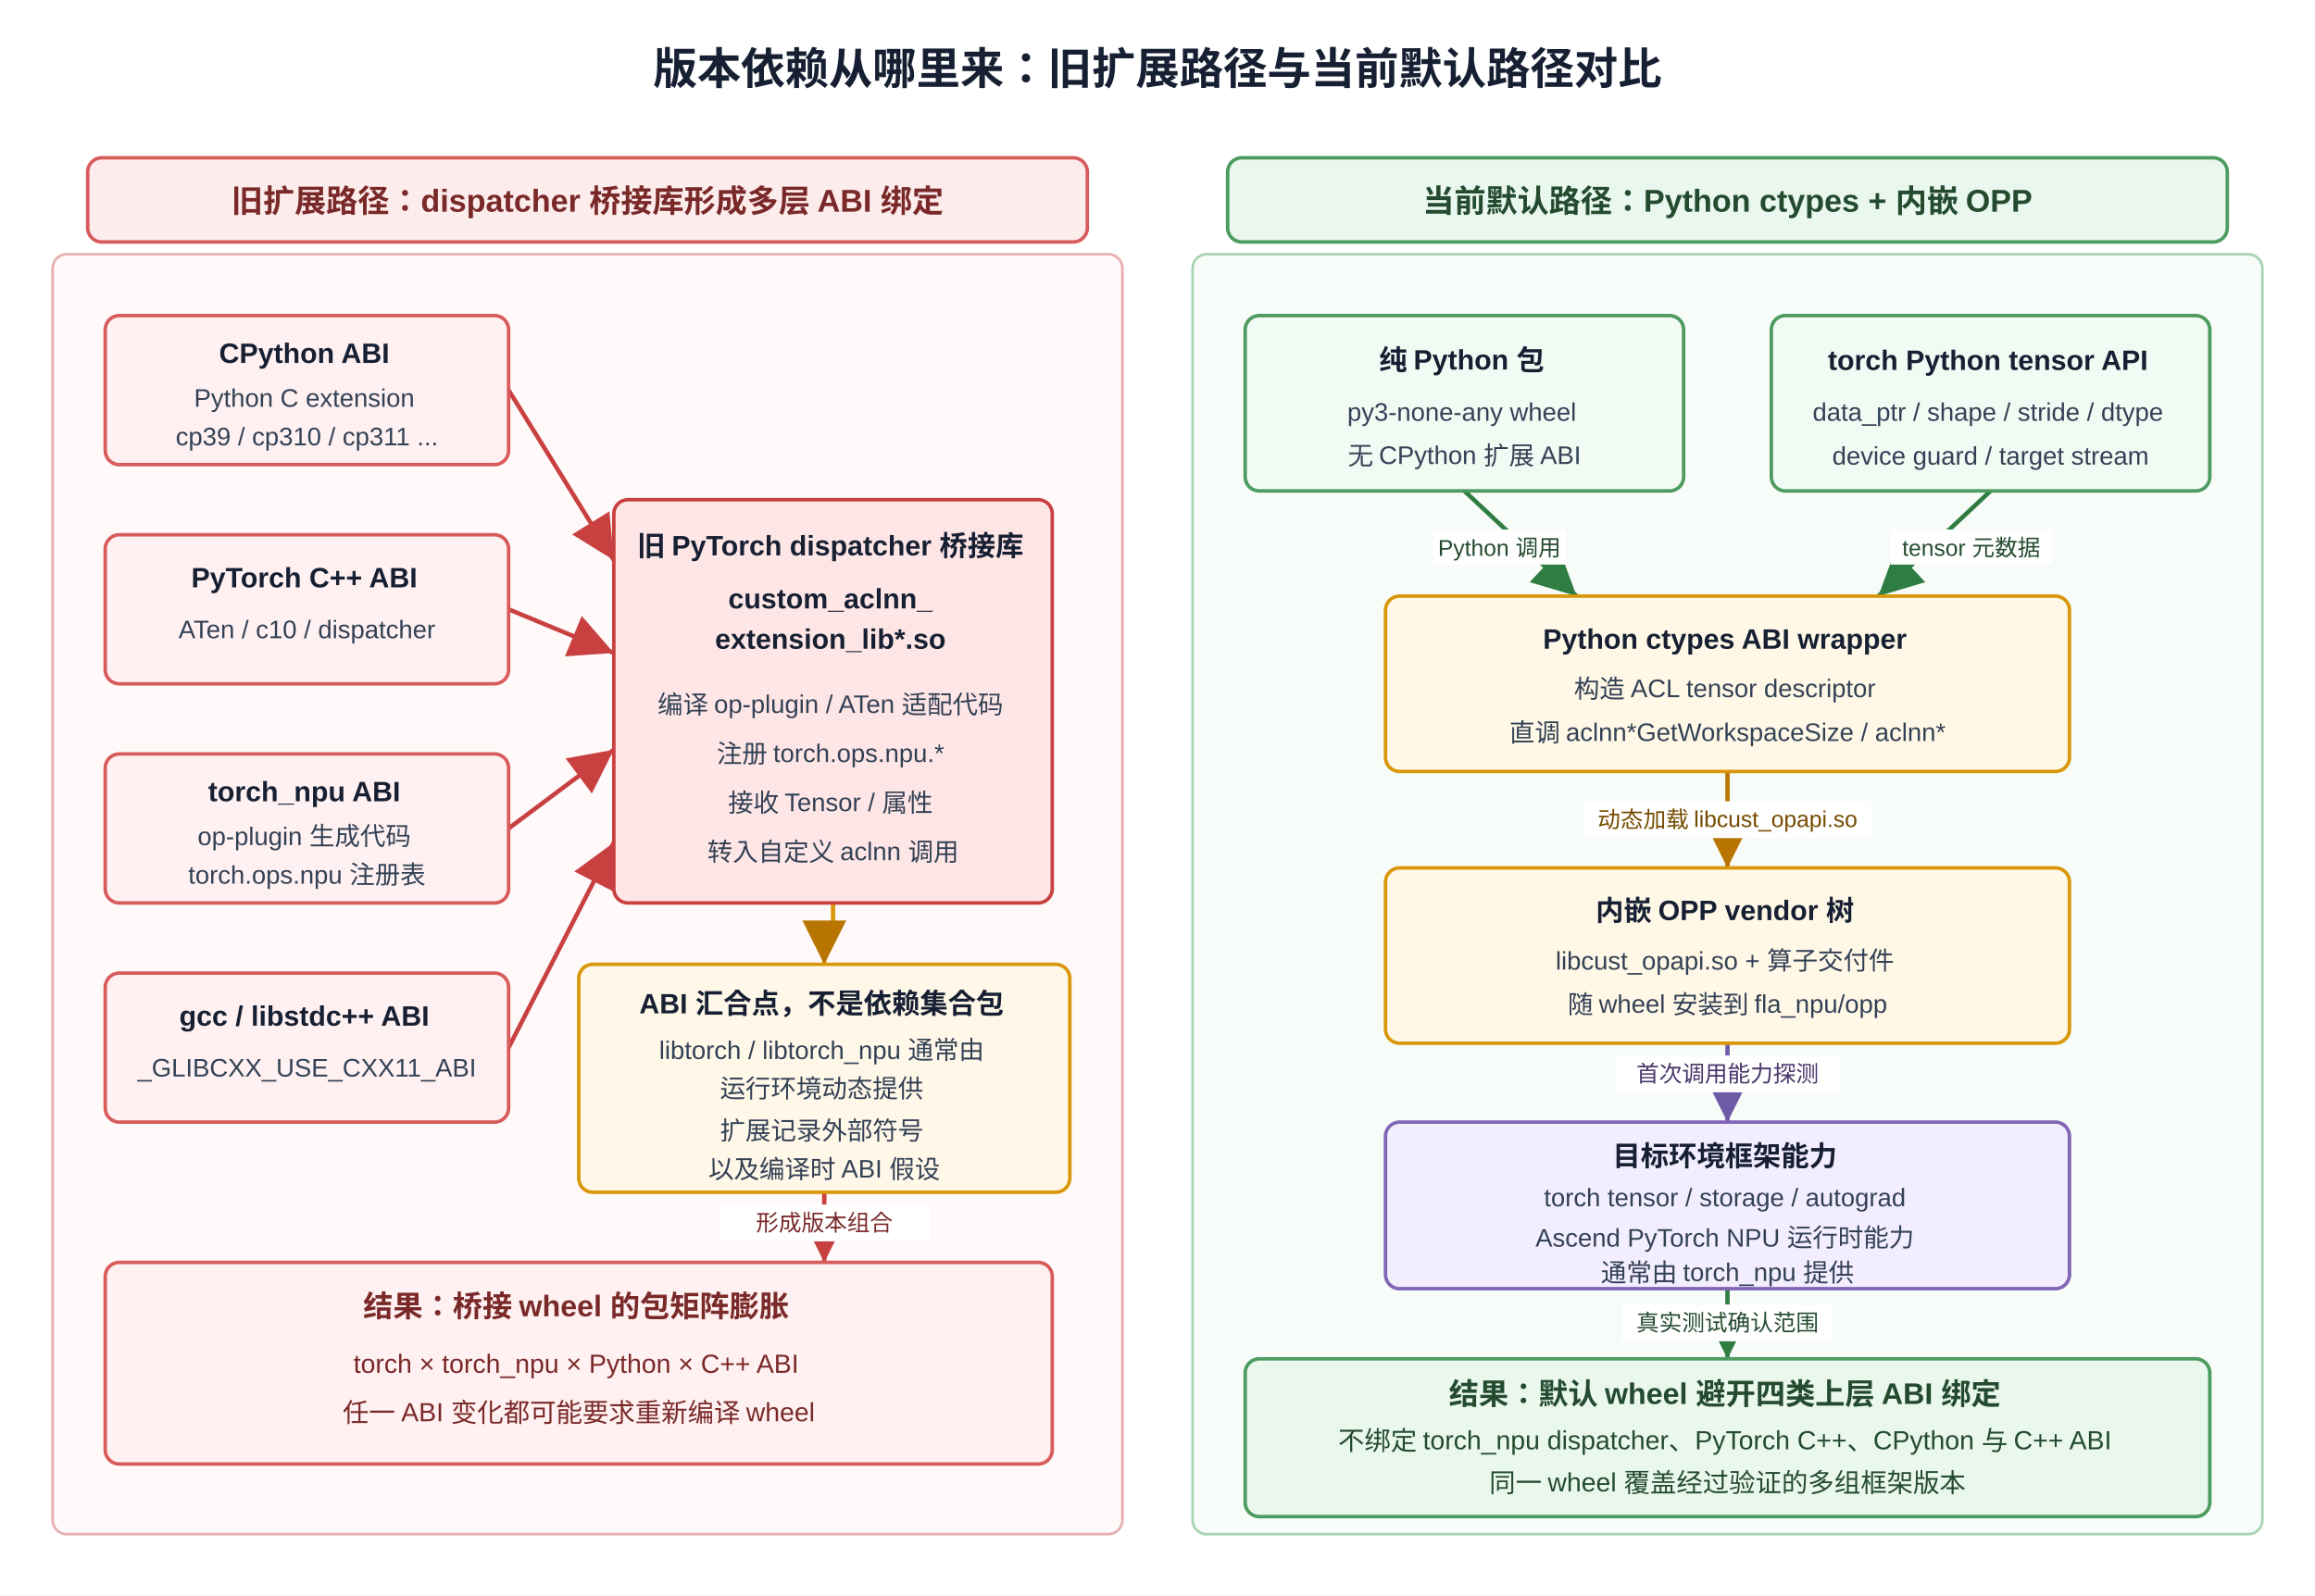
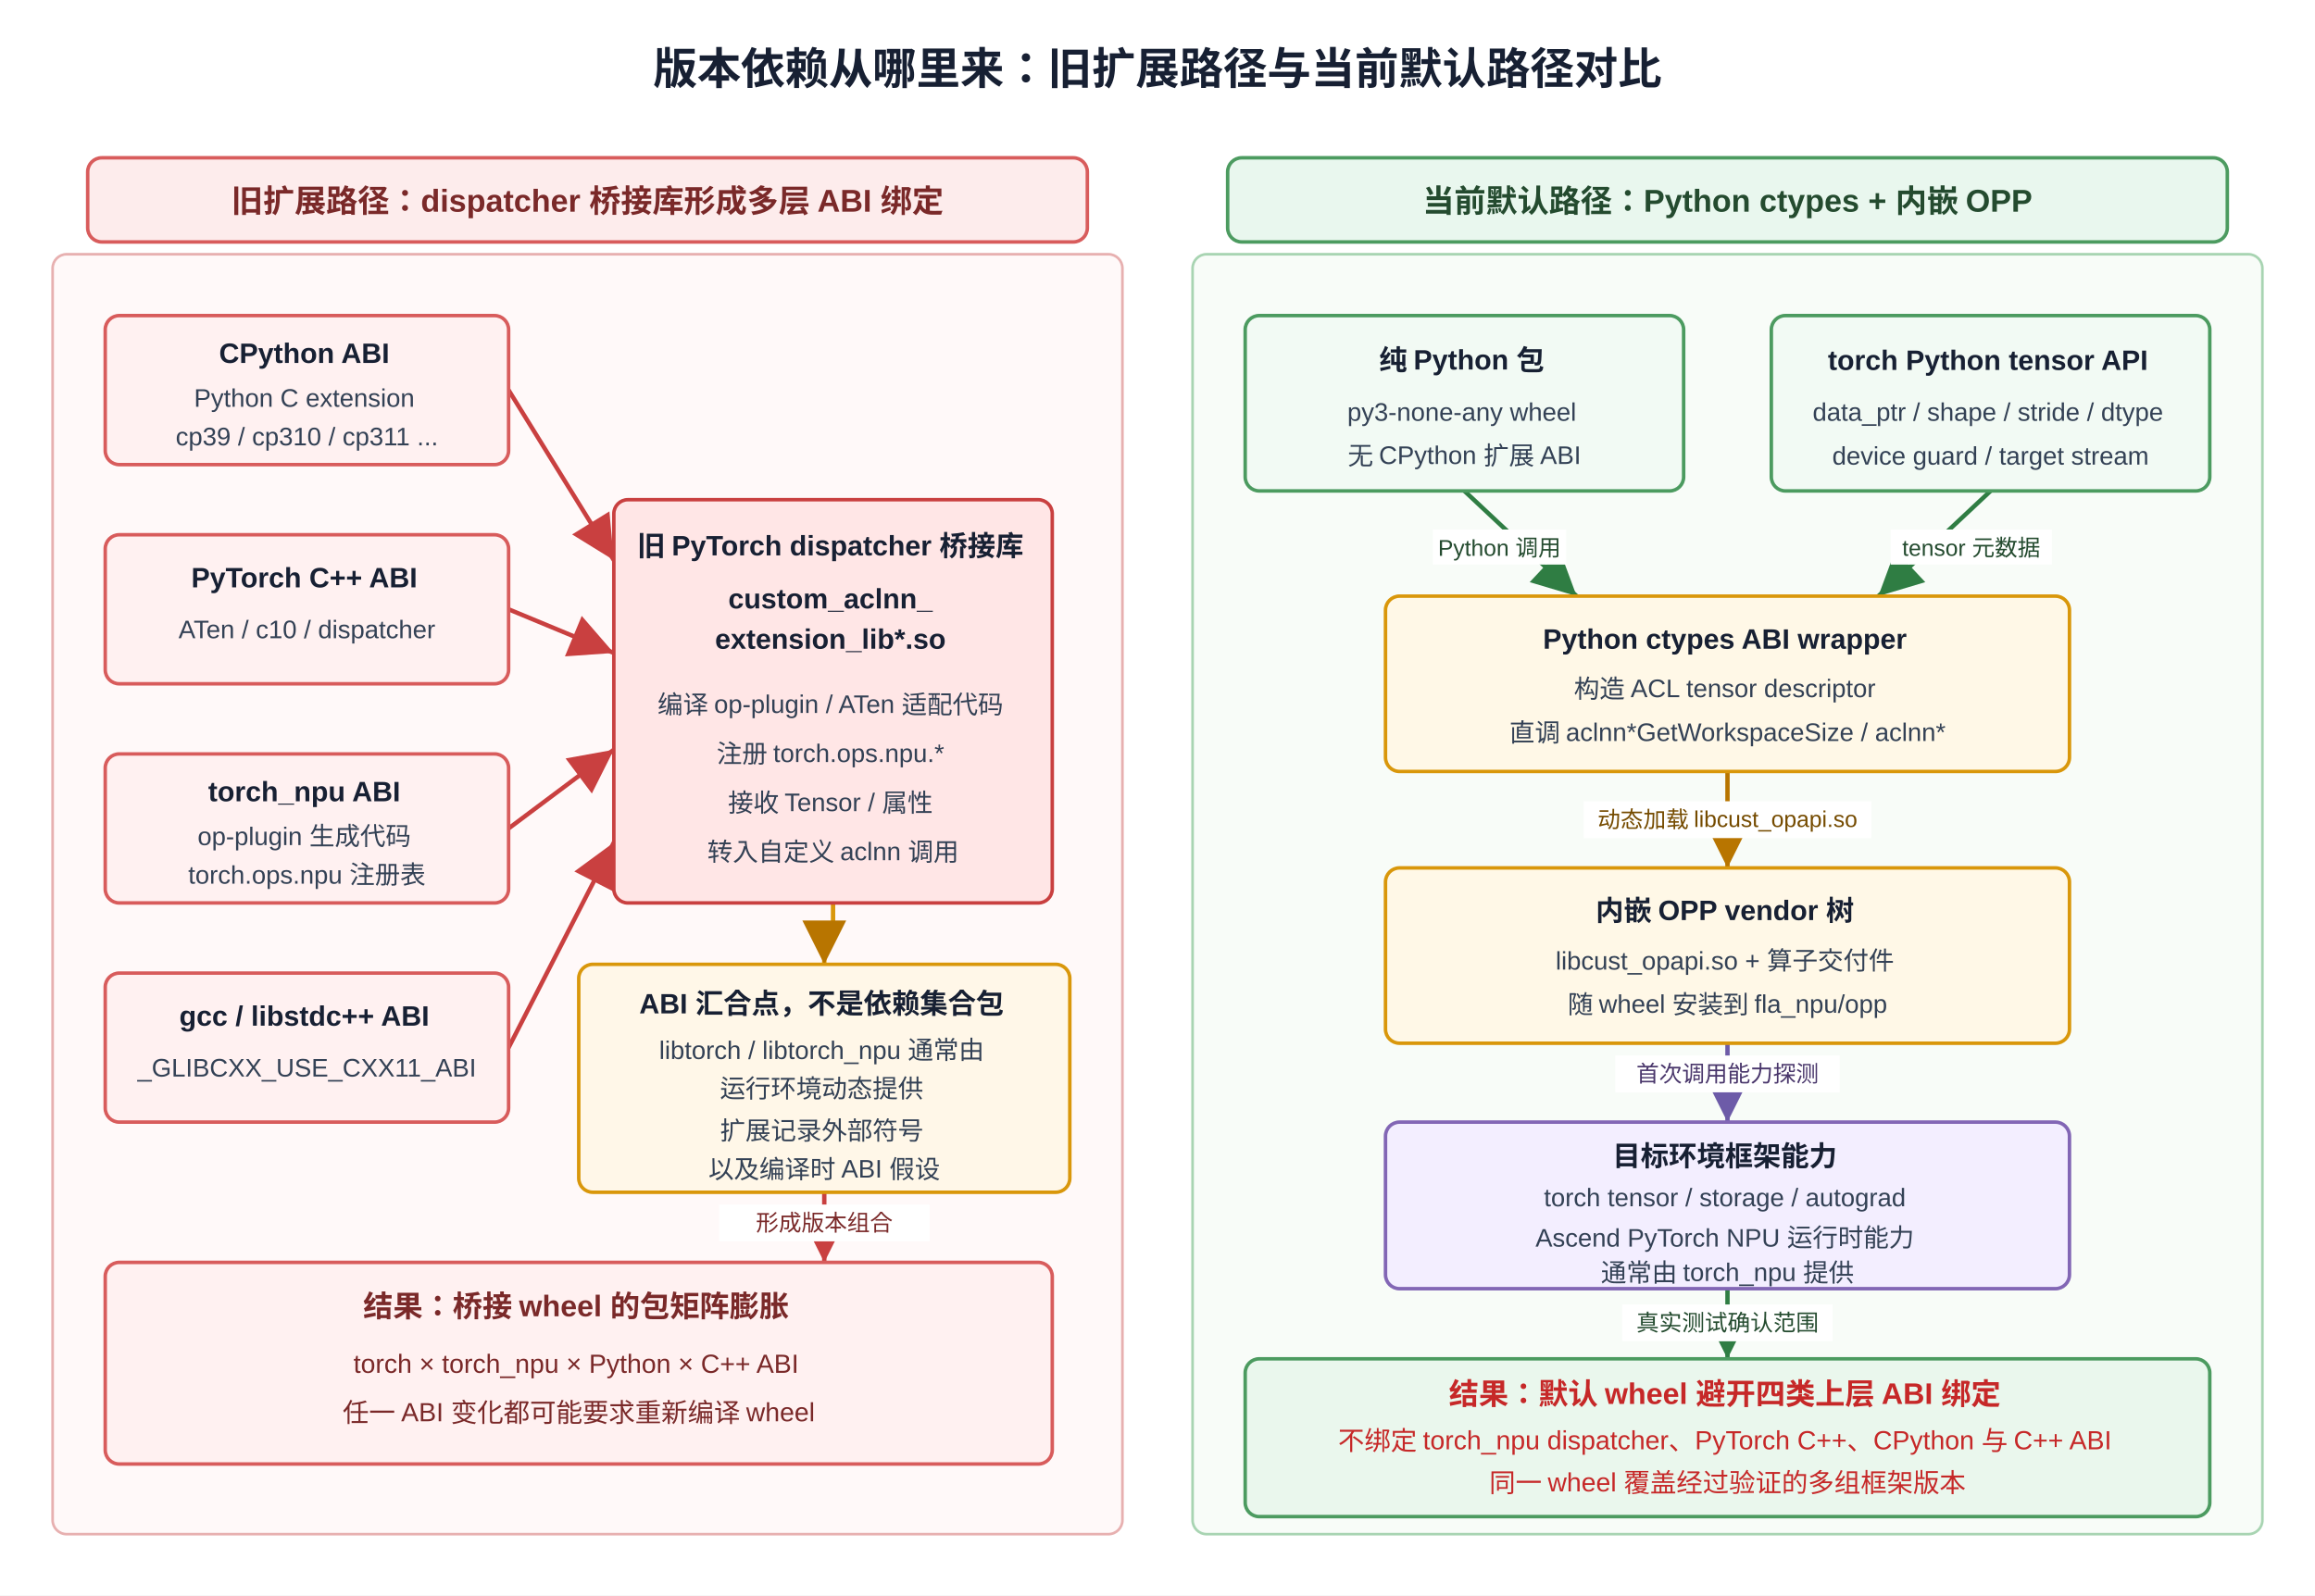
<svg xmlns="http://www.w3.org/2000/svg" width="1320" height="910" viewBox="0 0 1320 910" role="img" aria-labelledby="title desc">
  <defs>
    <style>
      .canvas { fill: #ffffff; }
      .title { font: 700 25px Arial, "Microsoft YaHei", sans-serif; fill: #172033; }
      .panel-title { font: 700 18px Arial, "Microsoft YaHei", sans-serif; }
      .node-title { font: 700 16px Arial, "Microsoft YaHei", sans-serif; fill: #172033; }
      .node-text { font: 14.5px Arial, "Microsoft YaHei", sans-serif; fill: #334155; }
      .result-title { font: 700 17px Arial, "Microsoft YaHei", sans-serif; }
      .result-text { font: 15px Arial, "Microsoft YaHei", sans-serif; }
      .edge-label { font: 13px Arial, "Microsoft YaHei", sans-serif; }
      .box { stroke-width: 2; rx: 8; ry: 8; }
      .edge { fill: none; stroke-width: 2.5; stroke-linecap: round; stroke-linejoin: round; }
    </style>
    <marker id="arrow-red" markerWidth="12" markerHeight="10" refX="10" refY="5" orient="auto" markerUnits="strokeWidth">
      <path d="M0,0 L10,5 L0,10 Z" fill="#C94040" />
    </marker>
    <marker id="arrow-green" markerWidth="12" markerHeight="10" refX="10" refY="5" orient="auto" markerUnits="strokeWidth">
      <path d="M0,0 L10,5 L0,10 Z" fill="#2F7D43" />
    </marker>
    <marker id="arrow-amber" markerWidth="12" markerHeight="10" refX="10" refY="5" orient="auto" markerUnits="strokeWidth">
      <path d="M0,0 L10,5 L0,10 Z" fill="#B87500" />
    </marker>
    <marker id="arrow-purple" markerWidth="12" markerHeight="10" refX="10" refY="5" orient="auto" markerUnits="strokeWidth">
      <path d="M0,0 L10,5 L0,10 Z" fill="#6D5BA8" />
    </marker>
  </defs>
  <rect class="canvas" width="1320" height="910" />
  <text class="title" x="660" y="48" text-anchor="middle">版本依赖从哪里来：旧扩展路径与当前默认路径对比</text>
  <rect x="30" y="145" width="610" height="730" rx="8" fill="#FFF9F9" stroke="#E7B0B0" stroke-width="1.5" />
  <rect x="680" y="145" width="610" height="730" rx="8" fill="#F8FCF8" stroke="#A8D4B2" stroke-width="1.5" />
  <rect class="box" x="50" y="90" width="570" height="48" fill="#FDECEC" stroke="#D85C5C" />
  <text class="panel-title" x="335" y="121" text-anchor="middle" fill="#7A2929">旧扩展路径：dispatcher 桥接库形成多层 ABI 绑定</text>
  <rect class="box" x="700" y="90" width="570" height="48" fill="#E9F7EE" stroke="#4C9B60" />
  <text class="panel-title" x="985" y="121" text-anchor="middle" fill="#244B2F">当前默认路径：Python ctypes + 内嵌 OPP</text>
  <path class="edge" d="M290 222.5 L350 319.5" stroke="#C94040" marker-end="url(#arrow-red)" />
  <path class="edge" d="M290 347.5 L350 372.4" stroke="#C94040" marker-end="url(#arrow-red)" />
  <path class="edge" d="M290 472.5 L350 427.6" stroke="#C94040" marker-end="url(#arrow-red)" />
  <path class="edge" d="M290 597.5 L350 480.5" stroke="#C94040" marker-end="url(#arrow-red)" />
  <path class="edge" d="M475 515 V532 H470 V550" stroke="#D9970B" marker-end="url(#arrow-amber)" />
  <path class="edge" d="M470 680 V720" stroke="#C94040" marker-end="url(#arrow-red)" />
  <path class="edge" d="M835 280 L899 340" stroke="#2F7D43" marker-end="url(#arrow-green)" />
  <path class="edge" d="M1135 280 L1071 340" stroke="#2F7D43" marker-end="url(#arrow-green)" />
  <path class="edge" d="M985 440 V495" stroke="#B87500" marker-end="url(#arrow-amber)" />
  <path class="edge" d="M985 595 V640" stroke="#6D5BA8" marker-end="url(#arrow-purple)" />
  <path class="edge" d="M985 735 V775" stroke="#2F7D43" marker-end="url(#arrow-green)" />
  <rect class="box" x="60" y="180" width="230" height="85" fill="#FFF1F1" stroke="#D85C5C" />
  <text text-anchor="middle" x="175">
    <tspan class="node-title" x="175" y="207">CPython ABI</tspan>
    <tspan class="node-text" x="175" y="232">Python C extension</tspan>
    <tspan class="node-text" x="175" y="254">cp39 / cp310 / cp311 ...</tspan>
  </text>
  <rect class="box" x="60" y="305" width="230" height="85" fill="#FFF1F1" stroke="#D85C5C" />
  <text text-anchor="middle" x="175">
    <tspan class="node-title" x="175" y="335">PyTorch C++ ABI</tspan>
    <tspan class="node-text" x="175" y="364">ATen / c10 / dispatcher</tspan>
  </text>
  <rect class="box" x="60" y="430" width="230" height="85" fill="#FFF1F1" stroke="#D85C5C" />
  <text text-anchor="middle" x="175">
    <tspan class="node-title" x="175" y="457">torch_npu ABI</tspan>
    <tspan class="node-text" x="175" y="482">op-plugin 生成代码</tspan>
    <tspan class="node-text" x="175" y="504">torch.ops.npu 注册表</tspan>
  </text>
  <rect class="box" x="60" y="555" width="230" height="85" fill="#FFF1F1" stroke="#D85C5C" />
  <text text-anchor="middle" x="175">
    <tspan class="node-title" x="175" y="585">gcc / libstdc++ ABI</tspan>
    <tspan class="node-text" x="175" y="614">_GLIBCXX_USE_CXX11_ABI</tspan>
  </text>
  <rect class="box" x="350" y="285" width="250" height="230" fill="#FFE6E6" stroke="#C94040" stroke-width="2.5" />
  <text text-anchor="middle" x="475">
    <tspan class="node-title" x="475" y="317">旧 PyTorch dispatcher 桥接库</tspan>
    <tspan class="node-title" x="475" y="347">custom_aclnn_</tspan>
    <tspan class="node-title" x="475" y="370">extension_lib*.so</tspan>
    <tspan class="node-text" x="475" y="407">编译 op-plugin / ATen 适配代码</tspan>
    <tspan class="node-text" x="475" y="435">注册 torch.ops.npu.*</tspan>
    <tspan class="node-text" x="475" y="463">接收 Tensor / 属性</tspan>
    <tspan class="node-text" x="475" y="491">转入自定义 aclnn 调用</tspan>
  </text>
  <rect class="box" x="330" y="550" width="280" height="130" fill="#FFF7E8" stroke="#D9970B" />
  <text text-anchor="middle" x="470">
    <tspan class="node-title" x="470" y="578" fill="#5E4200">ABI 汇合点，不是依赖集合包</tspan>
    <tspan class="node-text" x="470" y="604">libtorch / libtorch_npu 通常由</tspan>
    <tspan class="node-text" x="470" y="626">运行环境动态提供</tspan>
    <tspan class="node-text" x="470" y="650">扩展记录外部符号</tspan>
    <tspan class="node-text" x="470" y="672">以及编译时 ABI 假设</tspan>
  </text>
  <rect class="box" x="60" y="720" width="540" height="115" fill="#FFF1F1" stroke="#D85C5C" stroke-width="2.5" />
  <text text-anchor="middle" x="330">
    <tspan class="result-title" x="330" y="751" fill="#7A2929">结果：桥接 wheel 的包矩阵膨胀</tspan>
    <tspan class="result-text" x="330" y="783" fill="#7A2929">torch × torch_npu × Python × C++ ABI</tspan>
    <tspan class="result-text" x="330" y="811" fill="#7A2929">任一 ABI 变化都可能要求重新编译 wheel</tspan>
  </text>
  <rect class="box" x="710" y="180" width="250" height="100" fill="#F2FAF4" stroke="#4C9B60" />
  <text text-anchor="middle" x="835">
    <tspan class="node-title" x="835" y="211">纯 Python 包</tspan>
    <tspan class="node-text" x="835" y="240">py3-none-any wheel</tspan>
    <tspan class="node-text" x="835" y="265">无 CPython 扩展 ABI</tspan>
  </text>
  <rect class="box" x="1010" y="180" width="250" height="100" fill="#F2FAF4" stroke="#4C9B60" />
  <text text-anchor="middle" x="1135">
    <tspan class="node-title" x="1135" y="211">torch Python tensor API</tspan>
    <tspan class="node-text" x="1135" y="240">data_ptr / shape / stride / dtype</tspan>
    <tspan class="node-text" x="1135" y="265">device guard / target stream</tspan>
  </text>
  <rect class="box" x="790" y="340" width="390" height="100" fill="#FFF8E7" stroke="#D9970B" />
  <text text-anchor="middle" x="985">
    <tspan class="node-title" x="985" y="370">Python ctypes ABI wrapper</tspan>
    <tspan class="node-text" x="985" y="398">构造 ACL tensor descriptor</tspan>
    <tspan class="node-text" x="985" y="423">直调 aclnn*GetWorkspaceSize / aclnn*</tspan>
  </text>
  <rect class="box" x="790" y="495" width="390" height="100" fill="#FFF8E7" stroke="#D9970B" />
  <text text-anchor="middle" x="985">
    <tspan class="node-title" x="985" y="525">内嵌 OPP vendor 树</tspan>
    <tspan class="node-text" x="985" y="553">libcust_opapi.so + 算子交付件</tspan>
    <tspan class="node-text" x="985" y="578">随 wheel 安装到 fla_npu/opp</tspan>
  </text>
  <rect class="box" x="790" y="640" width="390" height="95" fill="#F3EEFF" stroke="#8266B5" />
  <text text-anchor="middle" x="985">
    <tspan class="node-title" x="985" y="665">目标环境框架能力</tspan>
    <tspan class="node-text" x="985" y="688">torch tensor / storage / autograd</tspan>
    <tspan class="node-text" x="985" y="711">Ascend PyTorch NPU 运行时能力</tspan>
    <tspan class="node-text" x="985" y="731">通常由 torch_npu 提供</tspan>
  </text>
  <rect class="box" x="710" y="775" width="550" height="90" fill="#EAF7ED" stroke="#4C9B60" stroke-width="2.5" />
  <text text-anchor="middle" x="985">
-     <tspan class="result-title" x="985" y="801" fill="#244B2F">结果：默认 wheel 避开四类上层 ABI 绑定</tspan>
-     <tspan class="result-text" x="985" y="827" fill="#244B2F">不绑定 torch_npu dispatcher、PyTorch C++、CPython 与 C++ ABI</tspan>
-     <tspan class="result-text" x="985" y="851" fill="#244B2F">同一 wheel 覆盖经过验证的多组框架版本</tspan>
+     <tspan class="result-title" x="985" y="801" fill="#C62828">结果：默认 wheel 避开四类上层 ABI 绑定</tspan>
+     <tspan class="result-text" x="985" y="827" font-weight="700" fill="#C62828">不绑定 torch_npu dispatcher、PyTorch C++、CPython 与 C++ ABI</tspan>
+     <tspan class="result-text" x="985" y="851" font-weight="700" fill="#C62828">同一 wheel 覆盖经过验证的多组框架版本</tspan>
  </text>
  <g>
    <rect x="410" y="687" width="120" height="21" fill="#fff" />
    <text class="edge-label" x="470" y="702" text-anchor="middle" fill="#7A2929">形成版本组合</text>
  </g>
  <g>
    <rect x="817" y="302" width="76" height="20" fill="#fff" />
    <text class="edge-label" x="855" y="317" text-anchor="middle" fill="#244B2F">Python 调用</text>
  </g>
  <g>
    <rect x="1078" y="302" width="92" height="20" fill="#fff" />
    <text class="edge-label" x="1124" y="317" text-anchor="middle" fill="#244B2F">tensor 元数据</text>
  </g>
  <g>
    <rect x="903" y="457" width="164" height="21" fill="#fff" />
    <text class="edge-label" x="985" y="472" text-anchor="middle" fill="#754B00">动态加载 libcust_opapi.so</text>
  </g>
  <g>
    <rect x="921" y="602" width="128" height="21" fill="#fff" />
    <text class="edge-label" x="985" y="617" text-anchor="middle" fill="#49366B">首次调用能力探测</text>
  </g>
  <g>
    <rect x="925" y="744" width="120" height="21" fill="#fff" />
    <text class="edge-label" x="985" y="759" text-anchor="middle" fill="#244B2F">真实测试确认范围</text>
  </g>
</svg>
